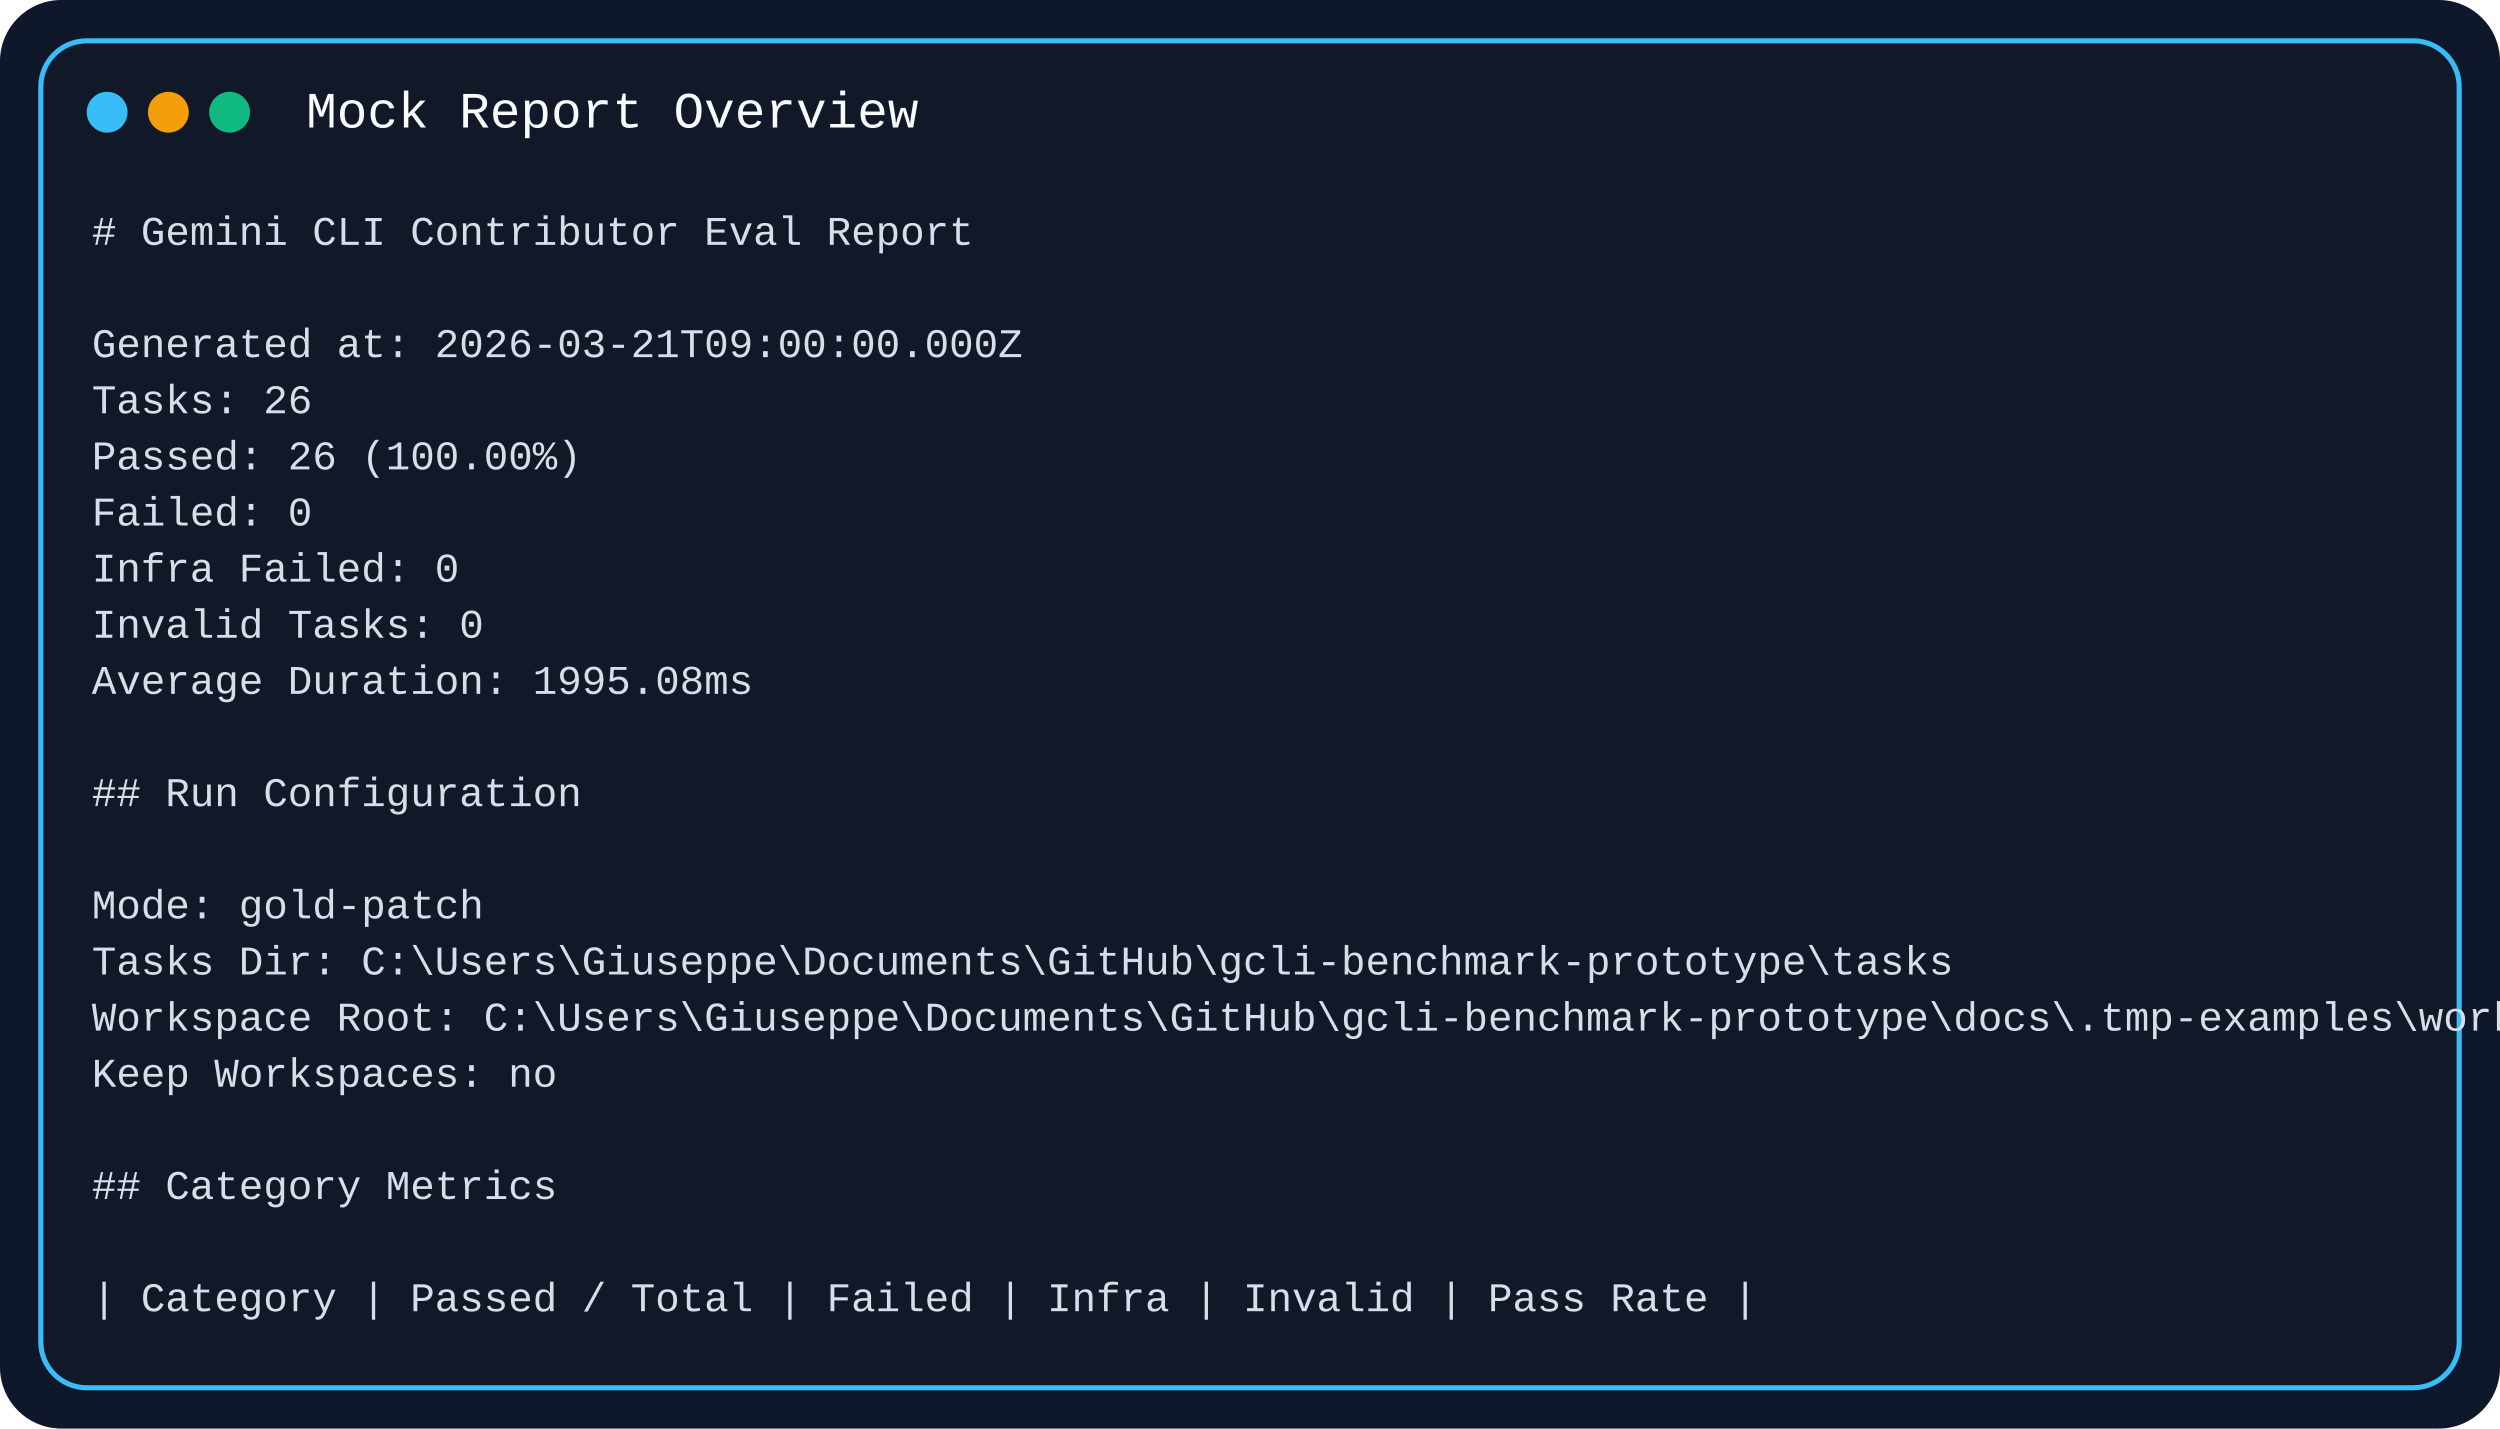
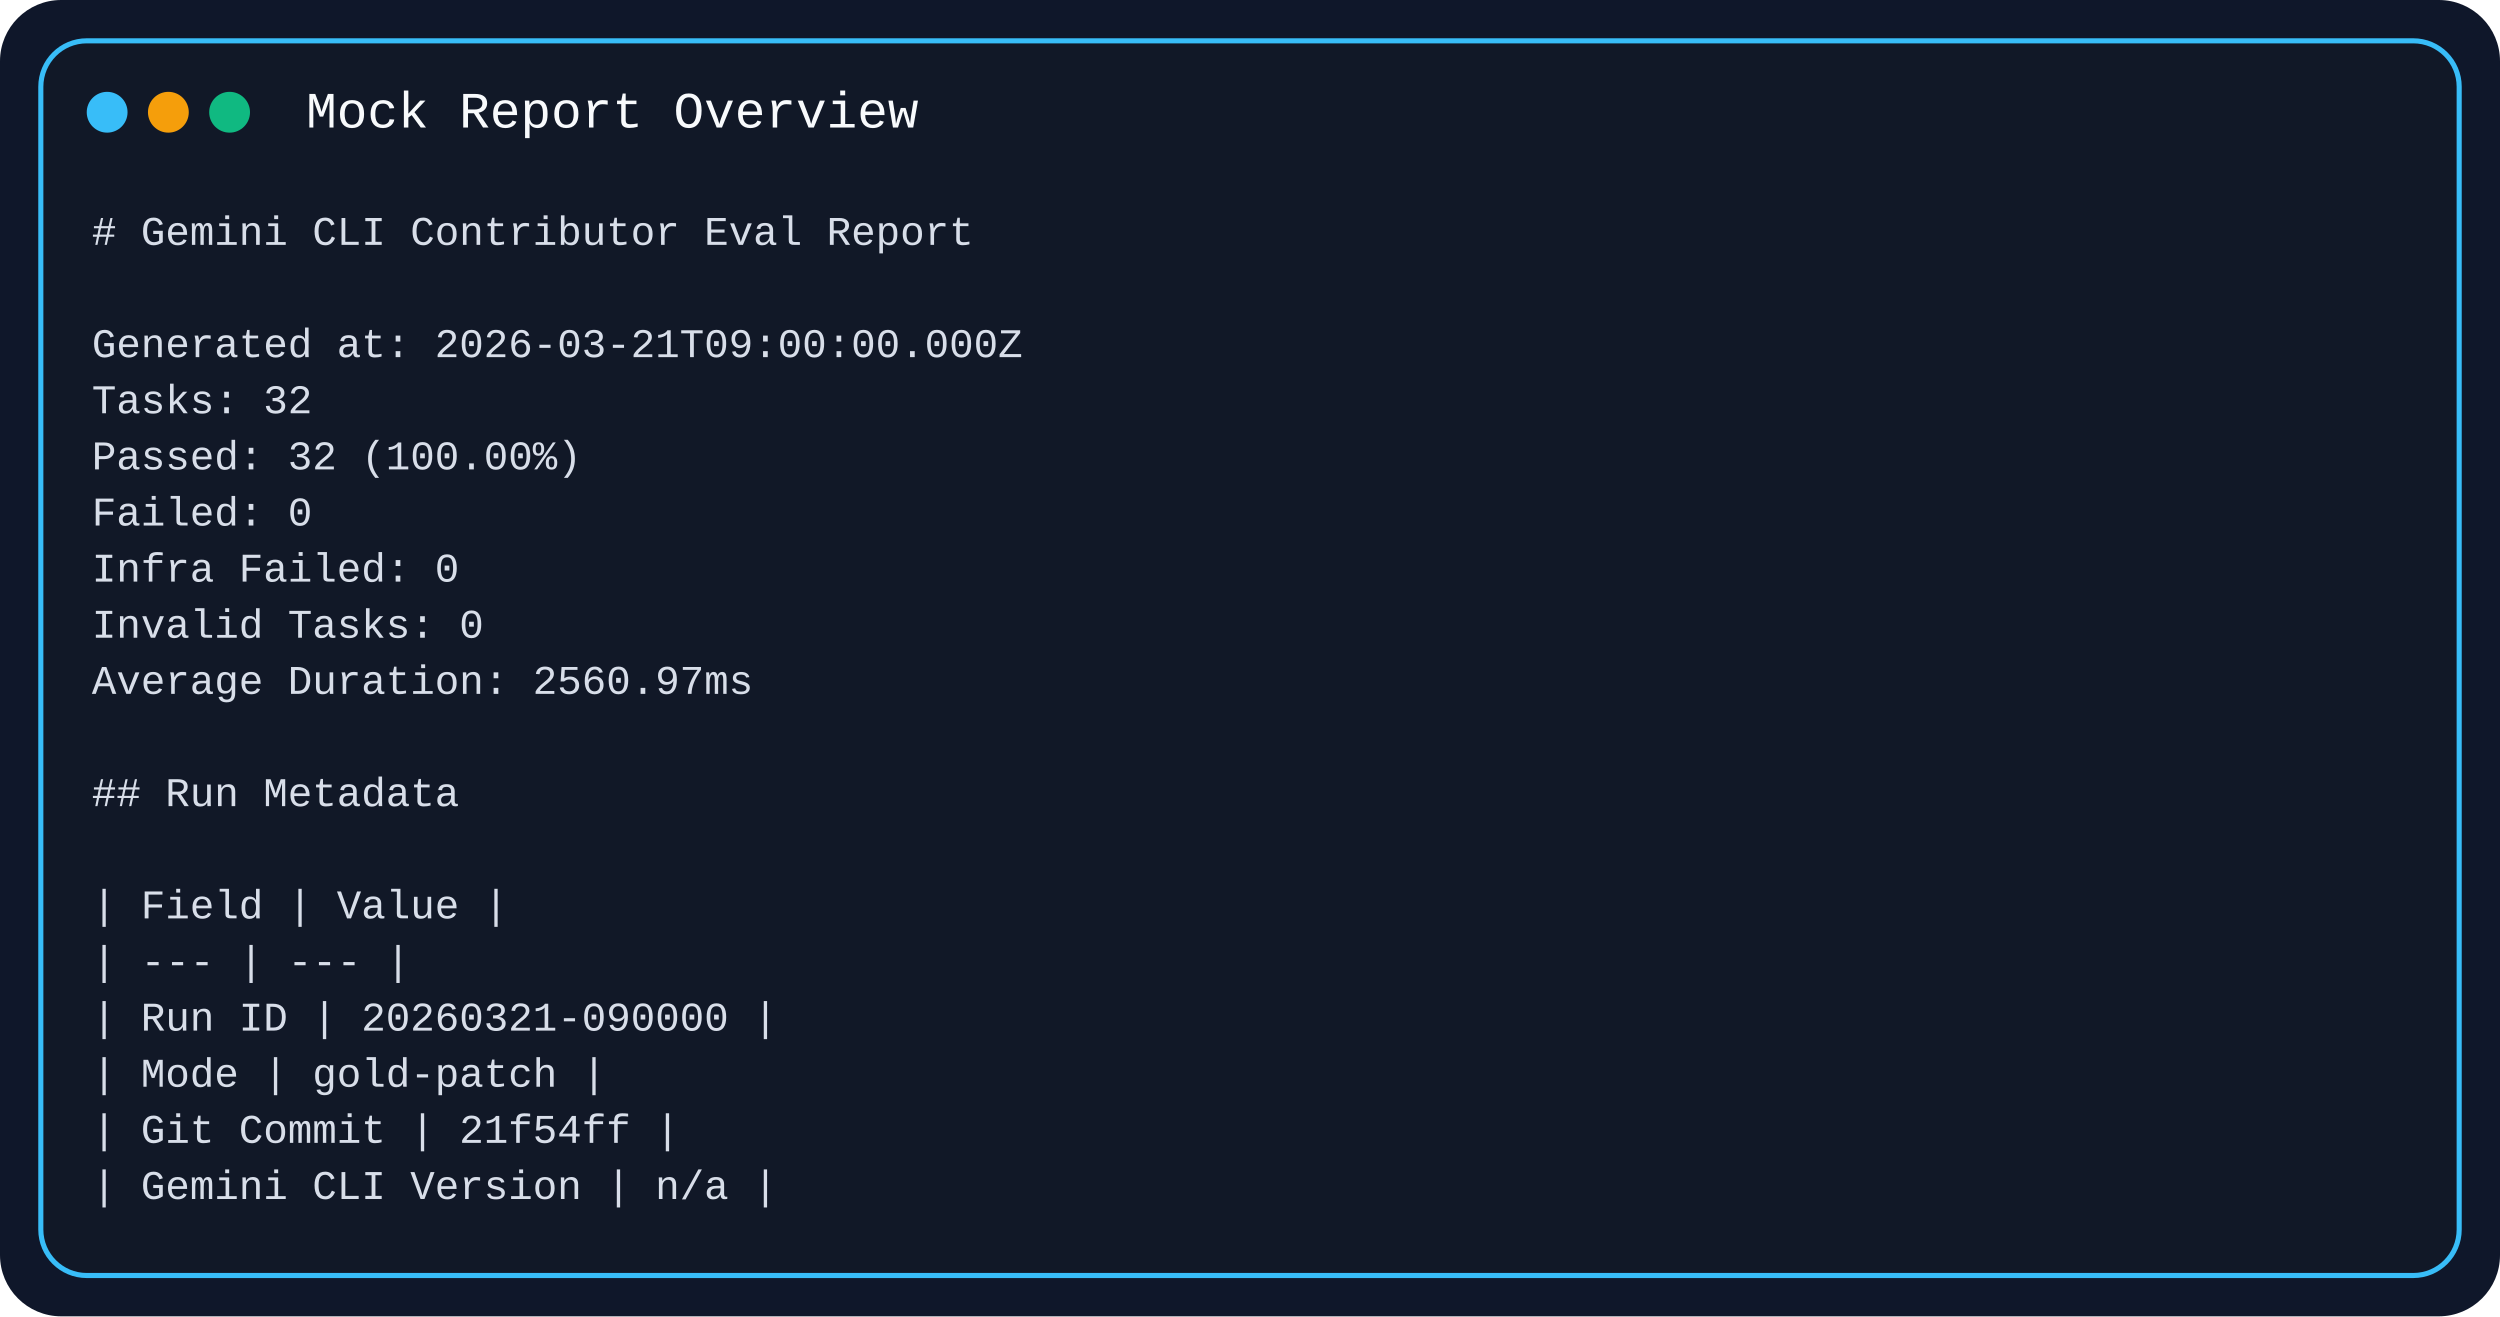
- <svg xmlns="http://www.w3.org/2000/svg" width="980" height="560" viewBox="0 0 980 560">
+ <svg xmlns="http://www.w3.org/2000/svg" width="980" height="516" viewBox="0 0 980 516">
  <rect width="100%" height="100%" rx="24" fill="#0f172a" />
-   <rect x="16" y="16" width="948" height="528" rx="18" fill="#111827" stroke="#38bdf8" stroke-width="2" />
+   <rect x="16" y="16" width="948" height="484" rx="18" fill="#111827" stroke="#38bdf8" stroke-width="2" />
  <circle cx="42" cy="44" r="8" fill="#38bdf8" />
  <circle cx="66" cy="44" r="8" fill="#f59e0b" />
  <circle cx="90" cy="44" r="8" fill="#10b981" />
  <text x="120" y="50" fill="#f8fafc" font-family="Consolas, 'Courier New', monospace" font-size="20">Mock Report Overview</text>
  <text x="36" y="96" fill="#d8dee9" font-family="Consolas, 'Courier New', monospace" font-size="16"># Gemini CLI Contributor Eval Report</text>
  <text x="36" y="118" fill="#d8dee9" font-family="Consolas, 'Courier New', monospace" font-size="16" />
  <text x="36" y="140" fill="#d8dee9" font-family="Consolas, 'Courier New', monospace" font-size="16">Generated at: 2026-03-21T09:00:00.000Z</text>
-   <text x="36" y="162" fill="#d8dee9" font-family="Consolas, 'Courier New', monospace" font-size="16">Tasks: 26</text>
-   <text x="36" y="184" fill="#d8dee9" font-family="Consolas, 'Courier New', monospace" font-size="16">Passed: 26 (100.00%)</text>
+   <text x="36" y="162" fill="#d8dee9" font-family="Consolas, 'Courier New', monospace" font-size="16">Tasks: 32</text>
+   <text x="36" y="184" fill="#d8dee9" font-family="Consolas, 'Courier New', monospace" font-size="16">Passed: 32 (100.00%)</text>
  <text x="36" y="206" fill="#d8dee9" font-family="Consolas, 'Courier New', monospace" font-size="16">Failed: 0</text>
  <text x="36" y="228" fill="#d8dee9" font-family="Consolas, 'Courier New', monospace" font-size="16">Infra Failed: 0</text>
  <text x="36" y="250" fill="#d8dee9" font-family="Consolas, 'Courier New', monospace" font-size="16">Invalid Tasks: 0</text>
-   <text x="36" y="272" fill="#d8dee9" font-family="Consolas, 'Courier New', monospace" font-size="16">Average Duration: 1995.08ms</text>
+   <text x="36" y="272" fill="#d8dee9" font-family="Consolas, 'Courier New', monospace" font-size="16">Average Duration: 2560.97ms</text>
  <text x="36" y="294" fill="#d8dee9" font-family="Consolas, 'Courier New', monospace" font-size="16" />
-   <text x="36" y="316" fill="#d8dee9" font-family="Consolas, 'Courier New', monospace" font-size="16">## Run Configuration</text>
+   <text x="36" y="316" fill="#d8dee9" font-family="Consolas, 'Courier New', monospace" font-size="16">## Run Metadata</text>
  <text x="36" y="338" fill="#d8dee9" font-family="Consolas, 'Courier New', monospace" font-size="16" />
-   <text x="36" y="360" fill="#d8dee9" font-family="Consolas, 'Courier New', monospace" font-size="16">Mode: gold-patch</text>
-   <text x="36" y="382" fill="#d8dee9" font-family="Consolas, 'Courier New', monospace" font-size="16">Tasks Dir: C:\Users\Giuseppe\Documents\GitHub\gcli-benchmark-prototype\tasks</text>
-   <text x="36" y="404" fill="#d8dee9" font-family="Consolas, 'Courier New', monospace" font-size="16">Workspace Root: C:\Users\Giuseppe\Documents\GitHub\gcli-benchmark-prototype\docs\.tmp-examples\workspaces</text>
-   <text x="36" y="426" fill="#d8dee9" font-family="Consolas, 'Courier New', monospace" font-size="16">Keep Workspaces: no</text>
-   <text x="36" y="448" fill="#d8dee9" font-family="Consolas, 'Courier New', monospace" font-size="16" />
-   <text x="36" y="470" fill="#d8dee9" font-family="Consolas, 'Courier New', monospace" font-size="16">## Category Metrics</text>
-   <text x="36" y="492" fill="#d8dee9" font-family="Consolas, 'Courier New', monospace" font-size="16" />
-   <text x="36" y="514" fill="#d8dee9" font-family="Consolas, 'Courier New', monospace" font-size="16">| Category | Passed / Total | Failed | Infra | Invalid | Pass Rate |</text>
+   <text x="36" y="360" fill="#d8dee9" font-family="Consolas, 'Courier New', monospace" font-size="16">| Field | Value |</text>
+   <text x="36" y="382" fill="#d8dee9" font-family="Consolas, 'Courier New', monospace" font-size="16">| --- | --- |</text>
+   <text x="36" y="404" fill="#d8dee9" font-family="Consolas, 'Courier New', monospace" font-size="16">| Run ID | 20260321-090000 |</text>
+   <text x="36" y="426" fill="#d8dee9" font-family="Consolas, 'Courier New', monospace" font-size="16">| Mode | gold-patch |</text>
+   <text x="36" y="448" fill="#d8dee9" font-family="Consolas, 'Courier New', monospace" font-size="16">| Git Commit | 21f54ff |</text>
+   <text x="36" y="470" fill="#d8dee9" font-family="Consolas, 'Courier New', monospace" font-size="16">| Gemini CLI Version | n/a |</text>
</svg>
